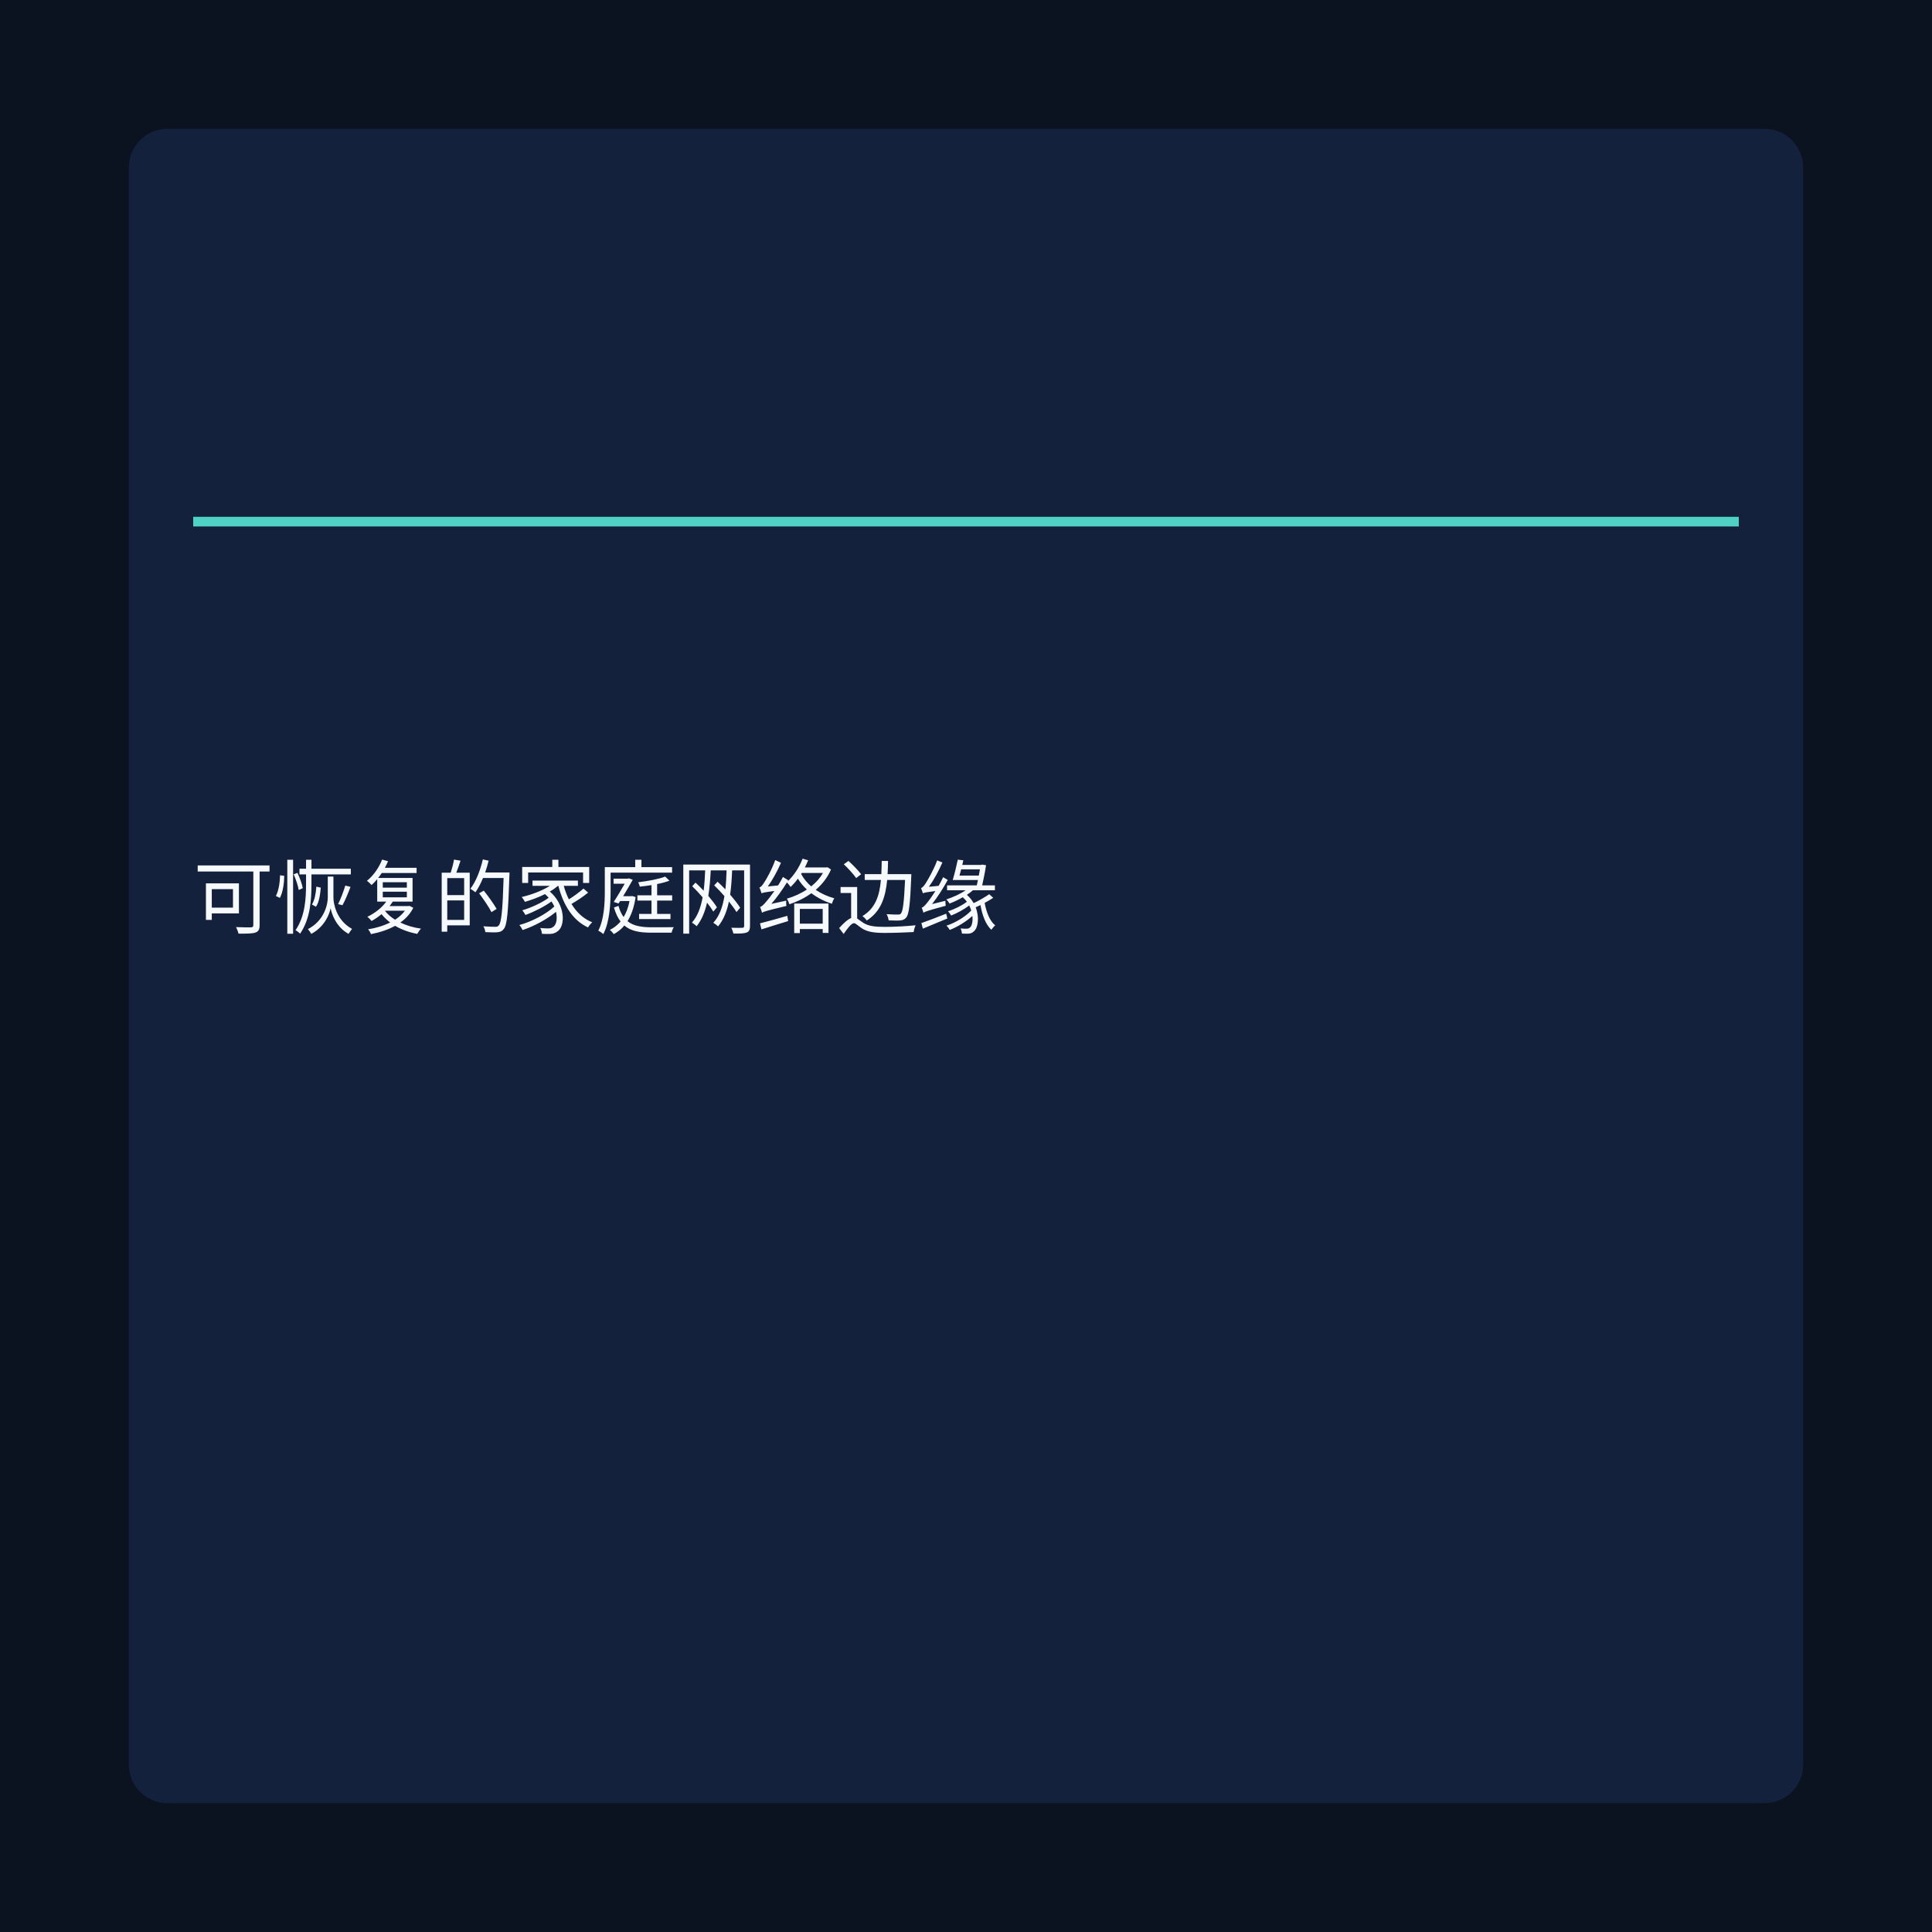
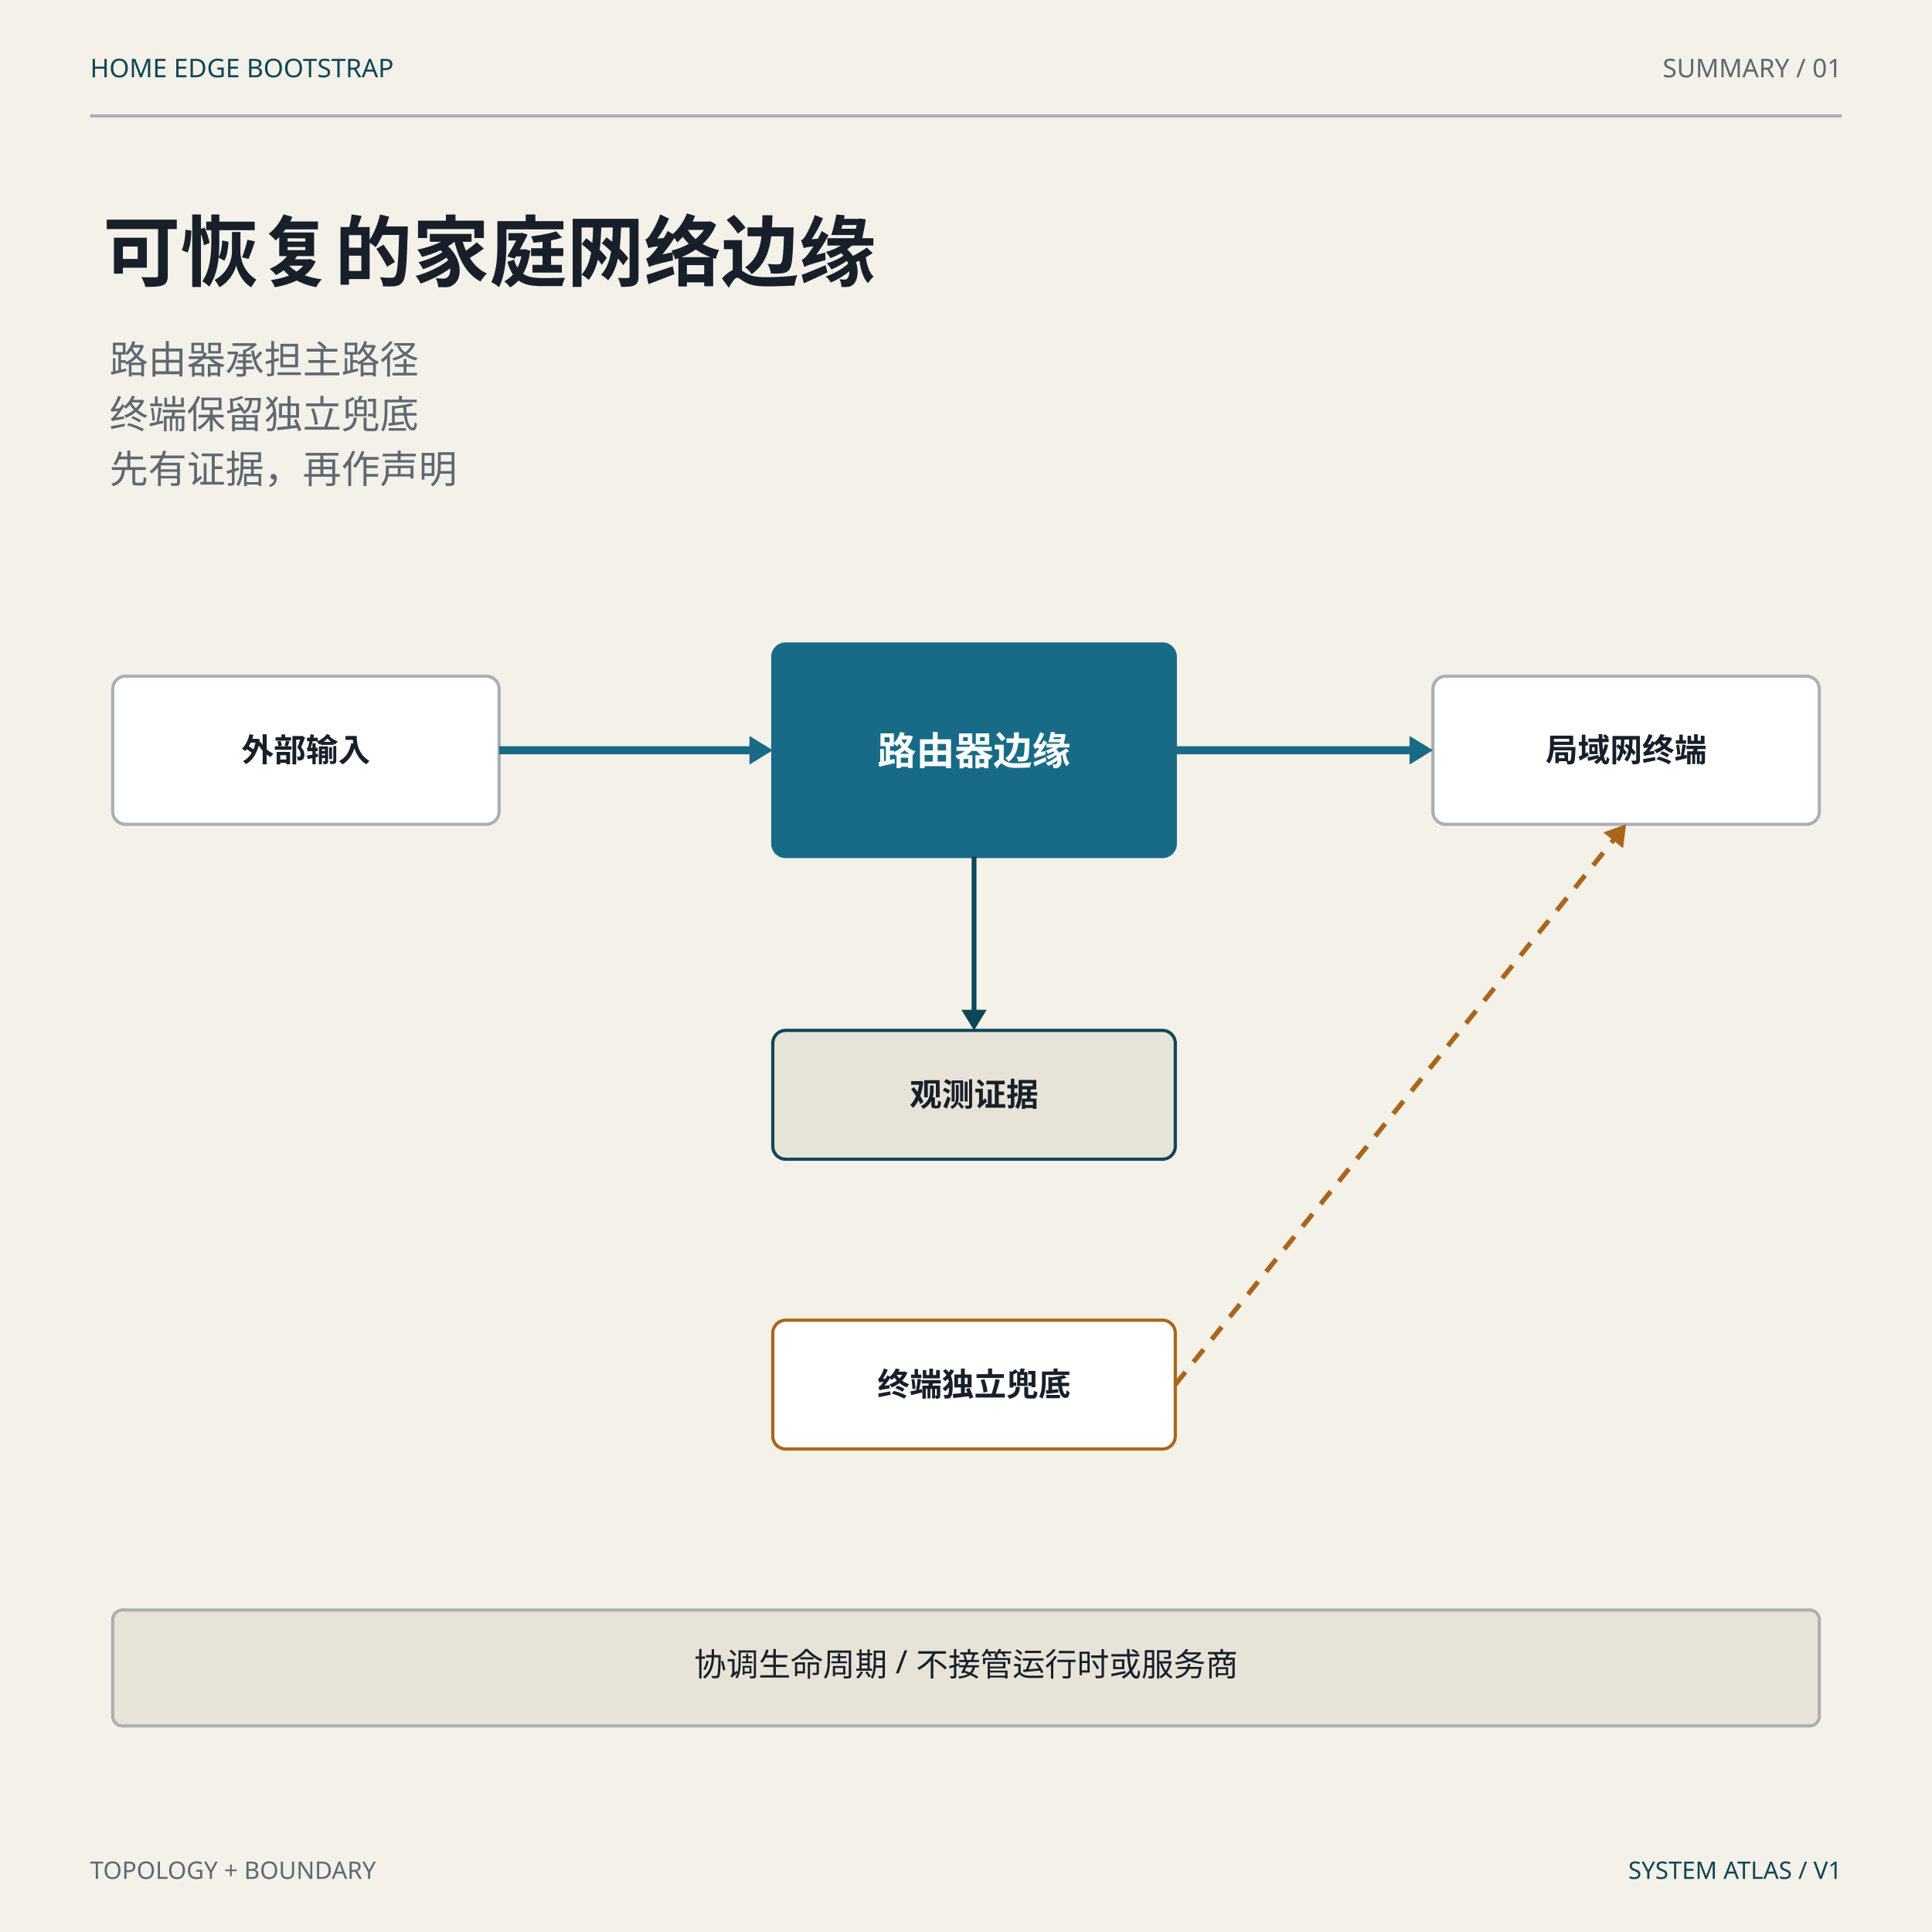
- <svg xmlns="http://www.w3.org/2000/svg" viewBox="0 0 1200 1200" role="img" aria-label="方形摘要：路由器主路径连接独立终端兜底与验证证据。">
-   <rect width="1200" height="1200" fill="#0B1220" />
-   <rect x="80" y="80" width="1040" height="1040" rx="24" fill="#14213D" />
-   <path d="M120 324 H1080" stroke="#4FD1C5" stroke-width="6" />
-   <text x="120" y="576" fill="#F7FAFC" font-family="sans-serif" font-size="50">可恢复的家庭网络边缘</text>
+ <svg xmlns="http://www.w3.org/2000/svg" viewBox="0 0 1200 1200" role="img" data-asset-id="zh-CN-summary" data-visual-system="system-atlas/v1">
+   <g id="background">
+     <rect width="1200" height="1200" fill="#F4F1E8" />
+   </g>
+   <g id="content">
+     <text x="56" y="48" fill="#0D4658" font-family="Microsoft YaHei UI" font-size="16" font-weight="400" text-anchor="start">HOME EDGE BOOTSTRAP</text>
+     <text x="1144" y="48" fill="#5E6872" font-family="Microsoft YaHei UI" font-size="16" font-weight="400" text-anchor="end">SUMMARY / 01</text>
+     <line x1="56" y1="72" x2="1144" y2="72" stroke="#A9B0B4" stroke-width="2" />
+     <text x="56" y="1167" fill="#5E6872" font-family="Microsoft YaHei UI" font-size="15" font-weight="400" text-anchor="start">TOPOLOGY + BOUNDARY</text>
+     <text x="1144" y="1167" fill="#0D4658" font-family="Microsoft YaHei UI" font-size="15" font-weight="400" text-anchor="end">SYSTEM ATLAS / V1</text>
+     <g id="editorial-heading">
+       <text x="64" y="174" fill="#17202A" font-family="Microsoft YaHei UI" font-size="48" font-weight="700" text-anchor="start">可恢复的家庭网络边缘</text>
+       <text x="68" y="232" fill="#5E6872" font-family="Microsoft YaHei UI" font-size="24" font-weight="400" text-anchor="start">路由器承担主路径</text>
+       <text x="68" y="266" fill="#5E6872" font-family="Microsoft YaHei UI" font-size="24" font-weight="400" text-anchor="start">终端保留独立兜底</text>
+       <text x="68" y="300" fill="#5E6872" font-family="Microsoft YaHei UI" font-size="24" font-weight="400" text-anchor="start">先有证据，再作声明</text>
+     </g>
+     <g id="topology">
+       <rect x="70" y="420" width="240" height="92" fill="#FFFFFF" stroke="#A9B0B4" stroke-width="2" rx="8" />
+       <text x="190" y="473" fill="#17202A" font-family="Microsoft YaHei UI" font-size="20" font-weight="700" text-anchor="middle">外部输入</text>
+       <rect x="480" y="400" width="250" height="132" fill="#176B87" stroke="#176B87" stroke-width="2" rx="8" />
+       <text x="605" y="475" fill="#FFFFFF" font-family="Microsoft YaHei UI" font-size="24" font-weight="700" text-anchor="middle">路由器边缘</text>
+       <rect x="890" y="420" width="240" height="92" fill="#FFFFFF" stroke="#A9B0B4" stroke-width="2" rx="8" />
+       <text x="1010" y="473" fill="#17202A" font-family="Microsoft YaHei UI" font-size="20" font-weight="700" text-anchor="middle">局域网终端</text>
+       <line x1="310" y1="466" x2="470.65" y2="466" stroke="#176B87" stroke-width="5" />
+       <polygon points="480,466 465.507,474.886 465.507,457.114" fill="#176B87" />
+       <line x1="730" y1="466" x2="880.65" y2="466" stroke="#176B87" stroke-width="5" />
+       <polygon points="890,466 875.507,474.886 875.507,457.114" fill="#176B87" />
+       <rect x="480" y="640" width="250" height="80" fill="#E8E3D7" stroke="#0D4658" stroke-width="2" rx="8" />
+       <text x="605" y="687" fill="#17202A" font-family="Microsoft YaHei UI" font-size="20" font-weight="700" text-anchor="middle">观测证据</text>
+       <line x1="605" y1="532" x2="605" y2="631.75" stroke="#0D4658" stroke-width="3" />
+       <polygon points="605,640 597.16,627.212 612.84,627.212" fill="#0D4658" />
+       <rect x="480" y="820" width="250" height="80" fill="#FFFFFF" stroke="#A9651A" stroke-width="2" rx="8" />
+       <text x="605" y="867" fill="#17202A" font-family="Microsoft YaHei UI" font-size="20" font-weight="700" text-anchor="middle">终端独立兜底</text>
+       <line x1="730" y1="860" x2="1004.828" y2="518.428" stroke="#A9651A" stroke-width="3" stroke-dasharray="10 8" />
+       <polygon points="1010,512 1008.092,526.878 995.875,517.048" fill="#A9651A" />
+     </g>
+     <g id="boundary-note">
+       <rect x="70" y="1000" width="1060" height="72" fill="#E8E3D7" stroke="#A9B0B4" stroke-width="2" rx="6" />
+       <text x="600" y="1041" fill="#17202A" font-family="Microsoft YaHei UI" font-size="20" font-weight="400" text-anchor="middle">协调生命周期 / 不接管运行时或服务商</text>
+     </g>
+   </g>
</svg>
